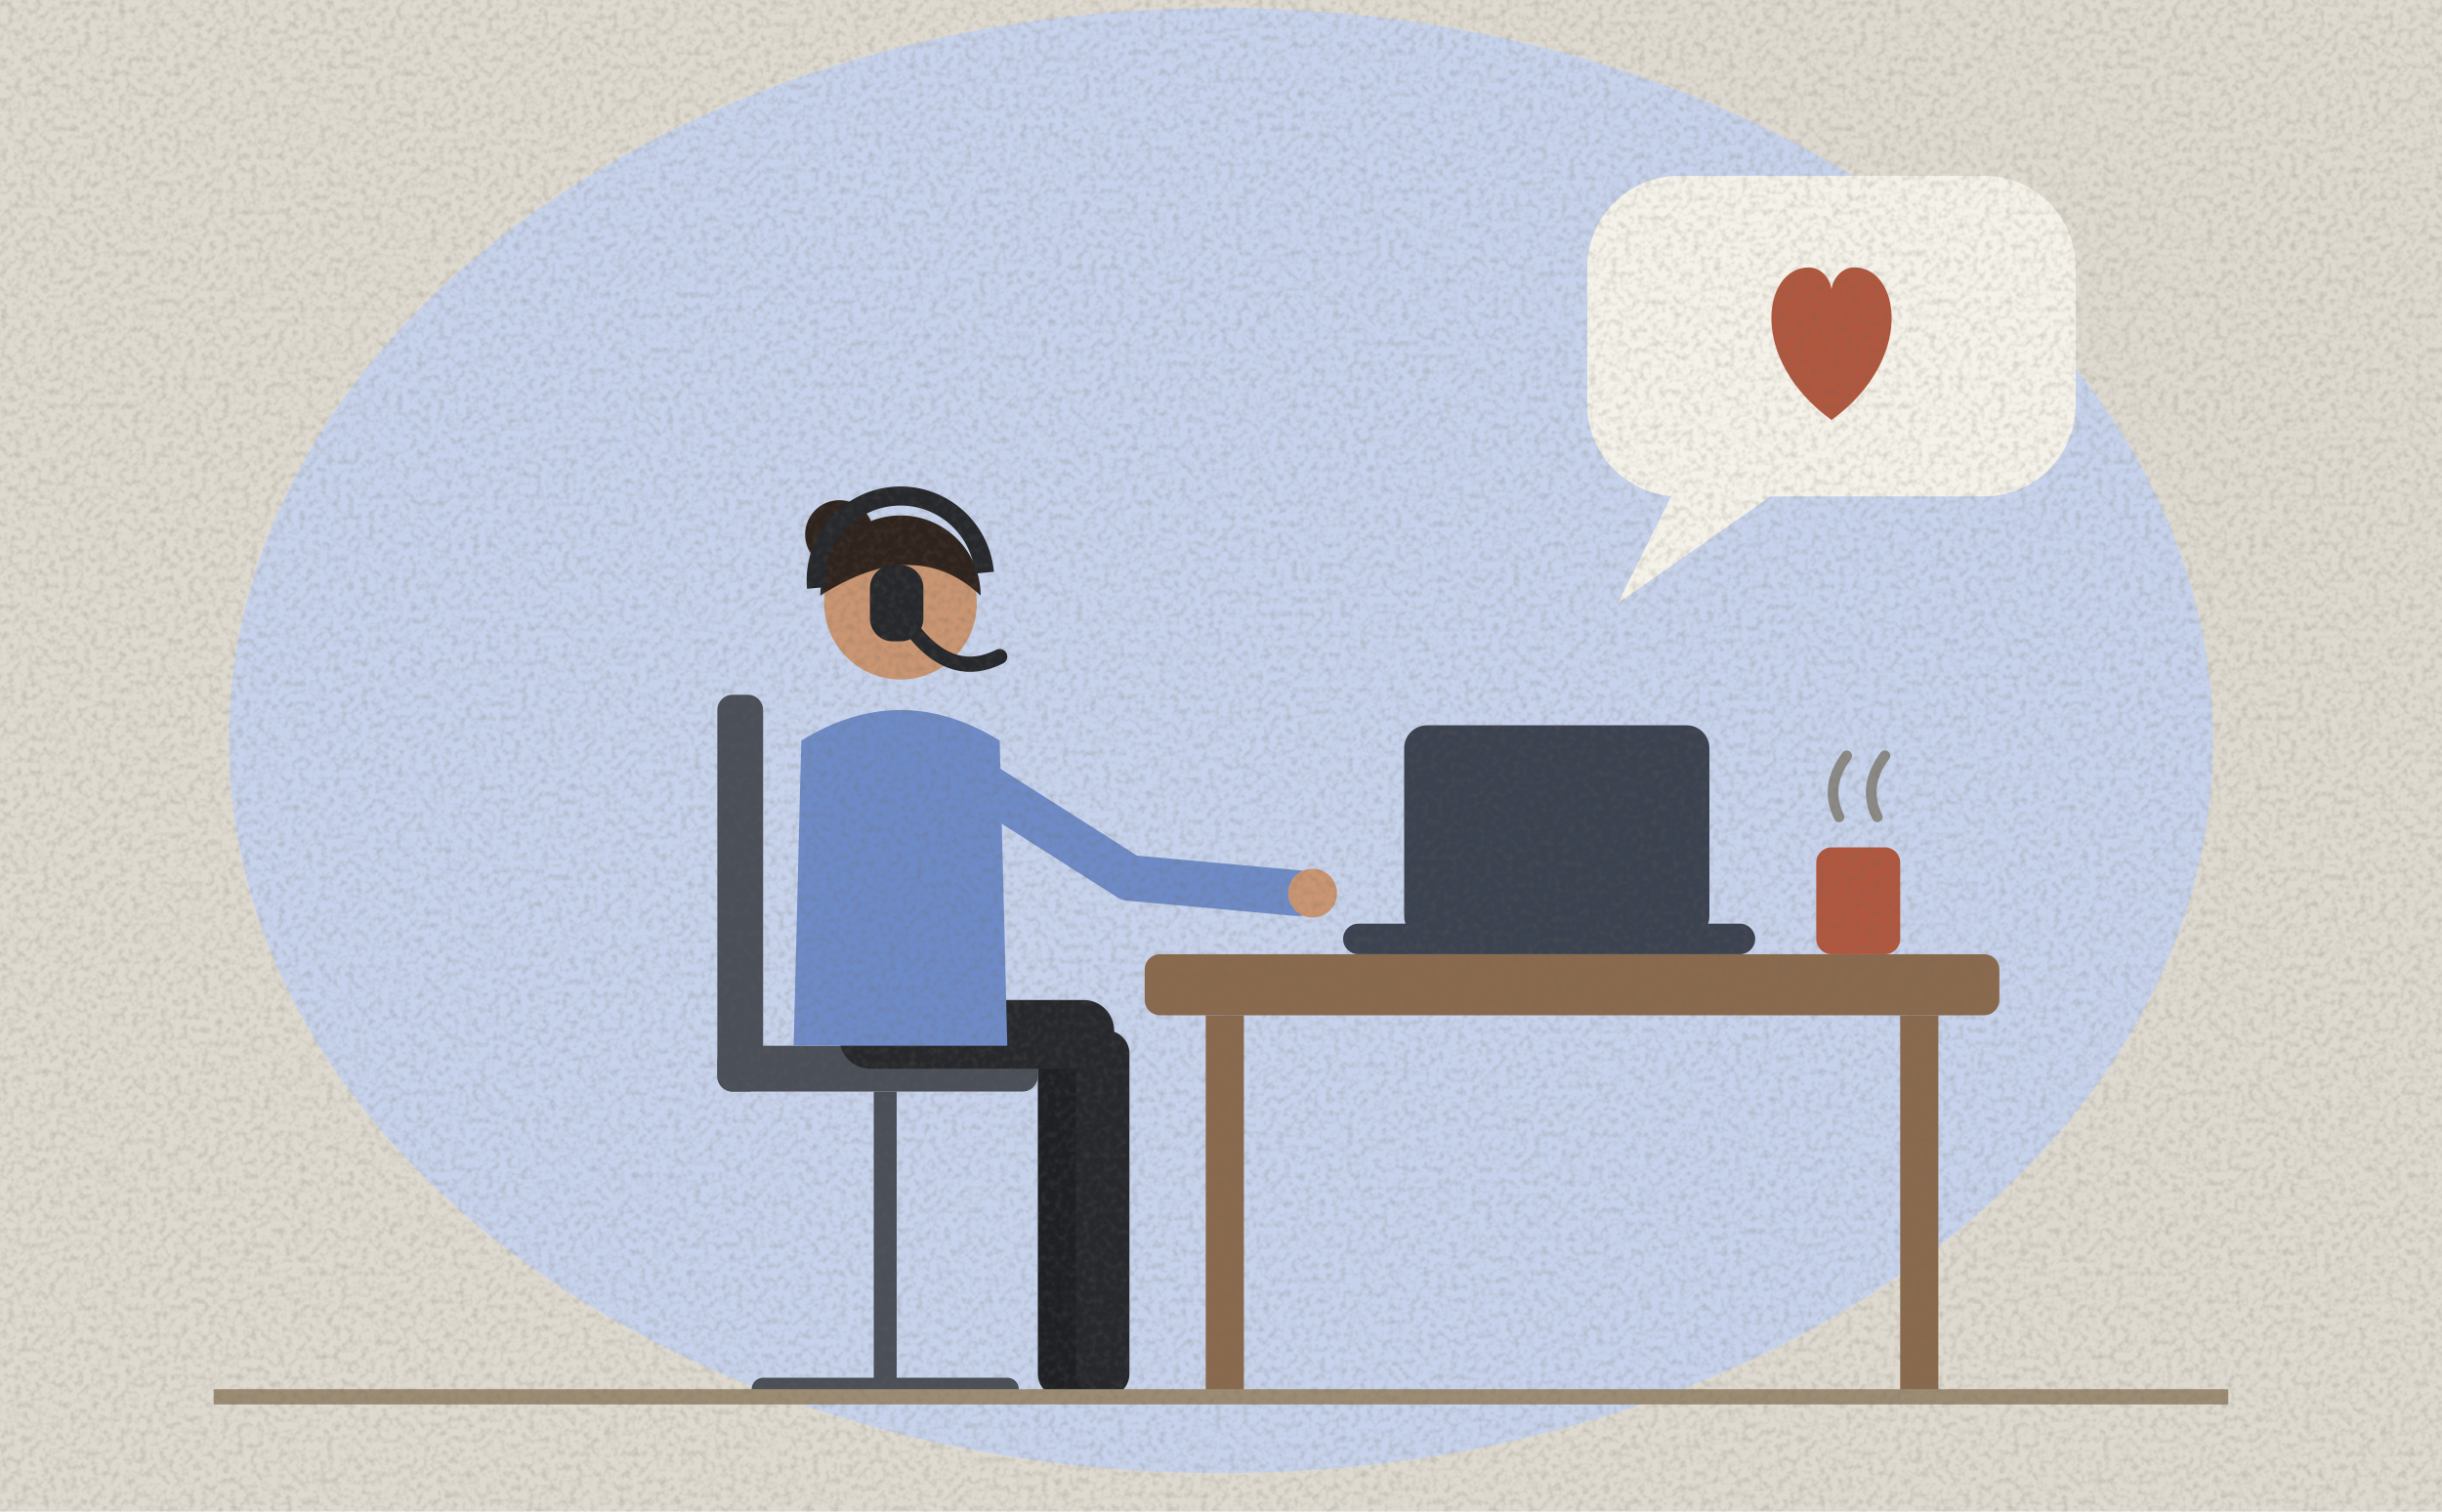
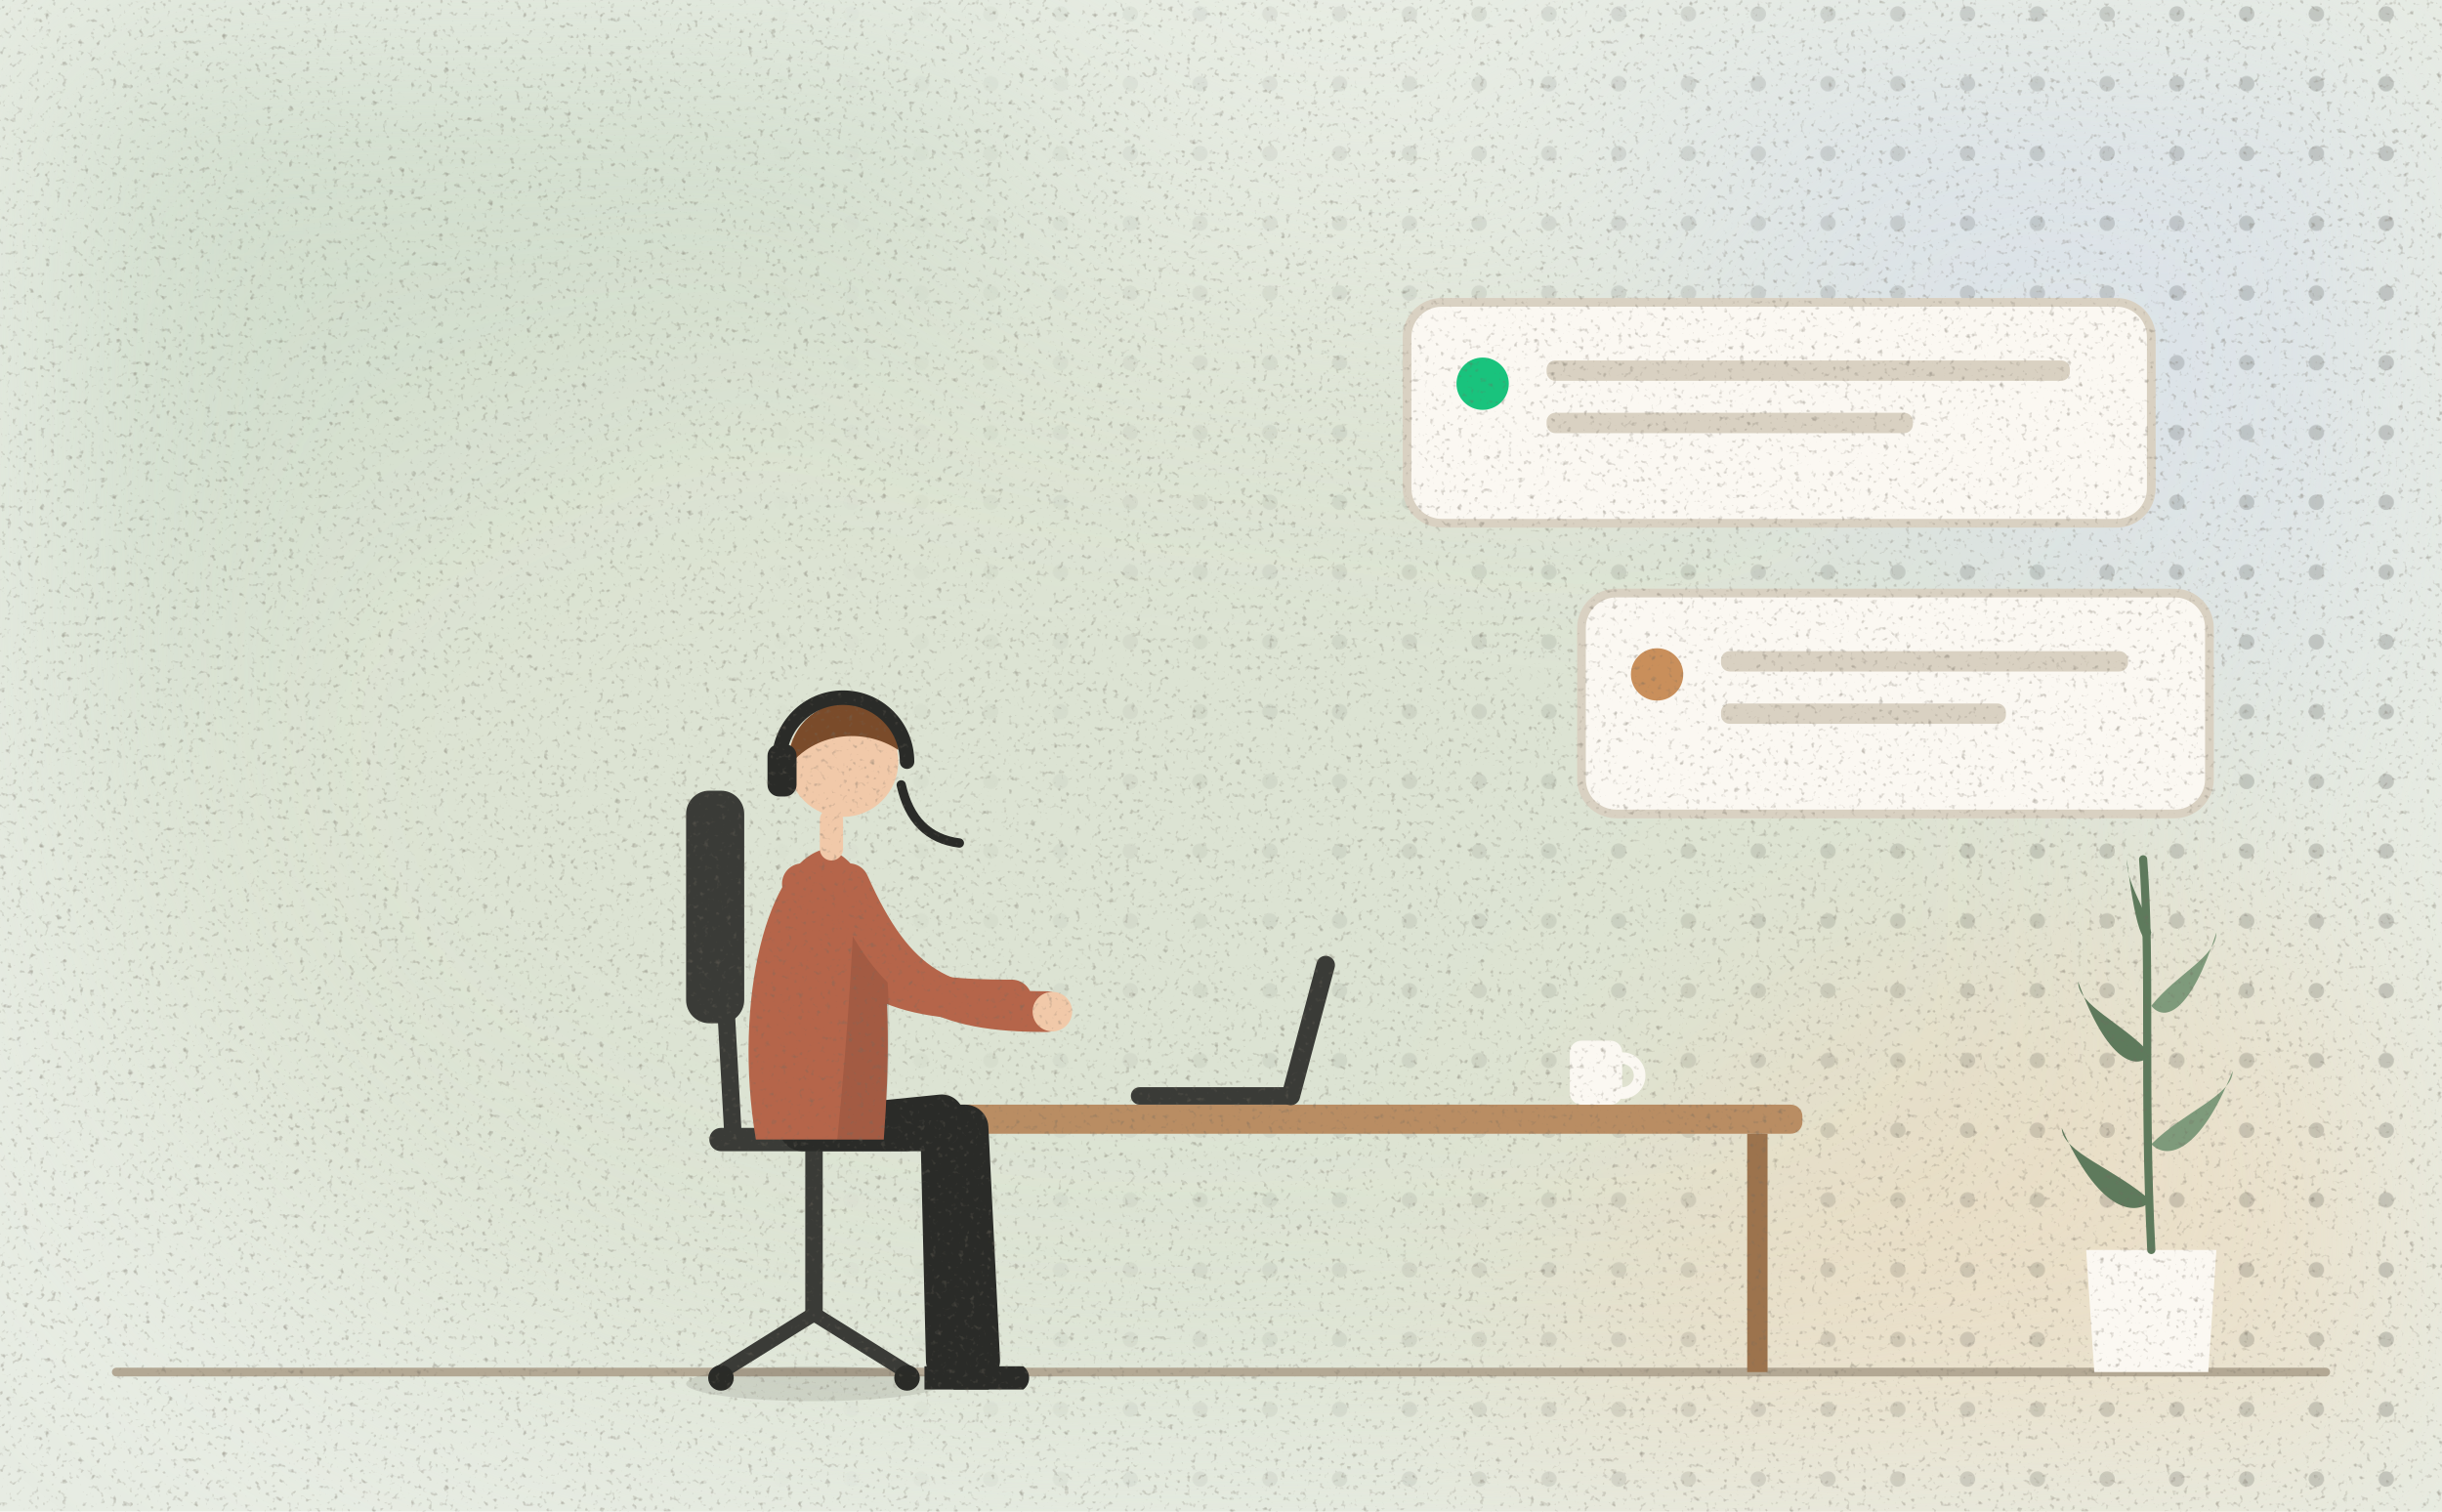
- <svg xmlns="http://www.w3.org/2000/svg" viewBox="0 0 420 260" width="420" height="260" role="img" aria-label="A person with a headset helping a customer at a desk">
-   <style>.g-float{animation:gfloat 5s ease-in-out infinite}.g-beat{animation:gbeat 2.2s ease-in-out infinite;transform-box:fill-box;transform-origin:center}.g-steam{animation:gsteam 2.8s ease-in-out infinite}@keyframes gfloat{0%,100%{transform:translateY(0)}50%{transform:translateY(-3px)}}@keyframes gbeat{0%,100%{transform:scale(1)}50%{transform:scale(1.12)}}@keyframes gsteam{0%{opacity:0;transform:translateY(4px)}40%{opacity:.9}100%{opacity:0;transform:translateY(-6px)}}@media (prefers-reduced-motion:reduce){*{animation:none!important}}</style>
-   <svg x="0" y="0" width="420" height="260" viewBox="0 0 320 260" preserveAspectRatio="xMidYMid slice">
-     <defs data-dc-tpl="81">
-       <filter data-dc-tpl="82" id="art-grain" x="0" y="0" width="100%" height="100%">
-         <feTurbulence data-dc-tpl="83" type="fractalNoise" baseFrequency="1.1" numOctaves="2" stitchTiles="stitch" />
-         <feColorMatrix data-dc-tpl="84" values="0 0 0 0 0.15 0 0 0 0 0.13 0 0 0 0 0.1 0.9 0 0 0 -0.38" />
-       </filter>
-     </defs>
-     <rect data-dc-tpl="85" width="320" height="260" fill="#DEDAD0" />
-     <ellipse data-dc-tpl="86" cx="160" cy="128" rx="130" ry="96" fill="#C7D3EC" />
-     <g data-dc-tpl="87" class="g-float">
-       <rect data-dc-tpl="88" x="208" y="54" width="64" height="42" rx="12" fill="#F5F2EA" />
-       <polygon data-dc-tpl="89" points="220,94 212,110 232,96" fill="#F5F2EA" />
-       <path data-dc-tpl="90" class="g-beat" d="M240 86 C229 78 231 66 237 66 C239 66 240 68 240 69 C240 68 241 66 243 66 C249 66 251 78 240 86 Z" fill="#B0573F" />
+ <svg xmlns="http://www.w3.org/2000/svg" viewBox="0 0 420 260" width="420" height="260">
+   <defs>
+     <filter id="atmb" x="-50%" y="-50%" width="200%" height="200%">
+       <feGaussianBlur stdDeviation="25.2" />
+     </filter>
+     <pattern id="atmd" width="12" height="12" patternUnits="userSpaceOnUse">
+       <circle cx="2.4" cy="2.4" r="1.33" fill="#2A2B28" />
+     </pattern>
+     <linearGradient id="atmf" x1="0" x2="1" y1="0" y2="0">
+       <stop offset="0.3" stop-color="#FFFFFF" stop-opacity="0" />
+       <stop offset="1" stop-color="#FFFFFF" stop-opacity="1" />
+     </linearGradient>
+     <mask id="atmm">
+       <rect width="420" height="260" fill="url(#atmf)" />
+     </mask>
+     <filter id="edf7" x="0" y="0" width="100%" height="100%">
+       <feTurbulence type="fractalNoise" baseFrequency="1.05" numOctaves="2" seed="49" stitchTiles="stitch" result="n" />
+       <feColorMatrix in="n" type="matrix" values="0 0 0 0 0.16  0 0 0 0 0.14  0 0 0 0 0.11  0 0 0 1.5 -0.92" />
+       <feComposite in2="SourceAlpha" operator="in" />
+     </filter>
+   </defs>
+   <g id="edx7">
+     <rect width="420" height="260" fill="#E7ECE3" />
+     <g filter="url(#atmb)">
+       <circle class="atm-drift" cx="50" cy="21" r="126" fill="#CFDCCB" opacity="0.9" />
+       <ellipse cx="200" cy="150" rx="184" ry="103" fill="#DCE3D3" />
+       <circle class="atm-drift" style="animation-delay: -7s" cx="395" cy="10" r="109" fill="#DCE3E8" />
+       <circle class="atm-drift" style="animation-delay: -12s" cx="361" cy="265" r="101" fill="#EBDCC0" opacity="0.8" />
    </g>
-     <rect data-dc-tpl="91" x="94" y="122" width="6" height="52" rx="2" fill="#4A4F58" />
-     <rect data-dc-tpl="92" x="94" y="168" width="42" height="6" rx="2" fill="#4A4F58" />
-     <line data-dc-tpl="93" x1="116" y1="174" x2="116" y2="212" stroke="#4A4F58" stroke-width="3" />
-     <line data-dc-tpl="94" x1="100" y1="213" x2="132" y2="213" stroke="#4A4F58" stroke-width="3" stroke-linecap="round" />
-     <rect data-dc-tpl="95" x="150" y="156" width="112" height="8" rx="2" fill="#8A6A4E" />
-     <rect data-dc-tpl="96" x="158" y="164" width="5" height="50" fill="#8A6A4E" />
-     <rect data-dc-tpl="97" x="249" y="164" width="5" height="50" fill="#8A6A4E" />
-     <rect data-dc-tpl="98" x="184" y="126" width="40" height="28" rx="3" fill="#3B4250" />
-     <rect data-dc-tpl="99" x="176" y="152" width="54" height="4" rx="2" fill="#3B4250" />
-     <rect data-dc-tpl="100" x="238" y="142" width="11" height="14" rx="2" fill="#B0573F" />
-     <path data-dc-tpl="101" class="g-steam" d="M241 138 Q239 134 242 130 M246 138 Q244 134 247 130" fill="none" stroke="#8A8985" stroke-width="1.4" stroke-linecap="round" />
-     <g data-dc-tpl="102" transform="translate(118 0)">
-       <rect data-dc-tpl="103" x="18" y="166" width="7" height="48" rx="3" fill="#1E2024" />
-       <rect data-dc-tpl="104" x="-8" y="162" width="36" height="9" rx="4" fill="#26282C" />
-       <rect data-dc-tpl="105" x="23" y="166" width="7" height="48" rx="3" fill="#26282C" />
-       <path data-dc-tpl="106" d="M-13 128 Q0 120 13 128 L14 168 L-14 168 Z" fill="#6E8BC7" />
-       <path data-dc-tpl="107" d="M8 132 L30 146 L52 148" fill="none" stroke="#6E8BC7" stroke-width="6" stroke-linecap="round" stroke-linejoin="round" />
-       <circle data-dc-tpl="108" cx="54" cy="148" r="3.2" fill="#C99572" />
-       <circle data-dc-tpl="109" cx="0" cy="110" r="10" fill="#C99572" />
-       <path data-dc-tpl="110" d="M-10.5 109 A10.5 10.5 0 0 1 10.5 109 Q2 101 -10.5 109 Z" fill="#2E231D" />
-       <circle data-dc-tpl="111" cx="-8" cy="101" r="4.5" fill="#2E231D" />
-       <path data-dc-tpl="112" d="M-11 108 A11 11 0 0 1 11 106" fill="none" stroke="#26282C" stroke-width="2.5" />
-       <rect data-dc-tpl="113" x="-4" y="105" width="7" height="10" rx="3" fill="#26282C" />
-       <path data-dc-tpl="114" d="M2 114 Q7 120 13 117" fill="none" stroke="#26282C" stroke-width="2" stroke-linecap="round" />
+     <rect width="420" height="260" fill="url(#atmd)" opacity="0.2" mask="url(#atmm)" />
+     <rect x="242" y="52" width="128" height="38" rx="6" fill="#FBF8F2" stroke="#D9D1C2" stroke-width="1.5" />
+     <rect x="266" y="62" width="90.0" height="3.5" rx="1.5" fill="#D9D1C2" />
+     <rect x="266" y="71" width="63" height="3.5" rx="1.5" fill="#D9D1C2" />
+     <circle cx="255" cy="66" r="4.5" fill="#19C37D" />
+     <rect x="272" y="102" width="108" height="38" rx="6" fill="#FBF8F2" stroke="#D9D1C2" stroke-width="1.5" />
+     <rect x="296" y="112" width="70.0" height="3.5" rx="1.5" fill="#D9D1C2" />
+     <rect x="296" y="121" width="49.0" height="3.5" rx="1.5" fill="#D9D1C2" />
+     <circle cx="285" cy="116" r="4.5" fill="#C98F5B" />
+     <path d="M20 236 H400" fill="none" stroke="#B3A894" stroke-width="1.5" stroke-linecap="round" stroke-linejoin="round" />
+     <rect x="160" y="190" width="150" height="5" rx="2" fill="#B98D63" />
+     <rect x="166" y="195" width="3.5" height="41" rx="0" fill="#9C734D" />
+     <rect x="300.5" y="195" width="3.5" height="41" rx="0" fill="#9C734D" />
+     <path d="M196 188.5 H222" fill="none" stroke="#3A3B37" stroke-width="3" stroke-linecap="round" stroke-linejoin="round" />
+     <path d="M222 188.5 L228 166" fill="none" stroke="#3A3B37" stroke-width="3.2" stroke-linecap="round" stroke-linejoin="round" />
+     <rect x="270" y="179" width="9" height="11" rx="2" fill="#FBF8F2" />
+     <path d="M279 182 a3 3 0 0 1 0 6" fill="none" stroke="#FBF8F2" stroke-width="2" stroke-linecap="round" stroke-linejoin="round" />
+     <g transform="translate(140 236) scale(1 1)">
+       <path d="M-14 -42 L-17 -96" fill="none" stroke="#3A3B37" stroke-width="3" stroke-linecap="round" stroke-linejoin="round" />
+       <rect x="-22" y="-100" width="10" height="40" rx="4" fill="#3A3B37" />
+       <path d="M-16 -40 H16" fill="none" stroke="#3A3B37" stroke-width="4" stroke-linecap="round" stroke-linejoin="round" />
+       <path d="M0 -38 V-10" fill="none" stroke="#3A3B37" stroke-width="3" stroke-linecap="round" stroke-linejoin="round" />
+       <path d="M-16 0 L0 -10 L16 0" fill="none" stroke="#3A3B37" stroke-width="2.5" stroke-linecap="round" stroke-linejoin="round" />
+       <circle cx="-16" cy="1" r="2.2" fill="#2A2B28" />
+       <circle cx="16" cy="1" r="2.2" fill="#2A2B28" />
+       <ellipse cx="0" cy="2" rx="22" ry="3" fill="rgba(42,43,40,.12)" />
+       <path d="M-2 -84 C 6 -66 16 -64 34 -64" fill="none" stroke="#B5654A" stroke-width="7" stroke-linecap="round" stroke-linejoin="round" />
+       <path d="M-2 -42 L26 -42 L28 -2" fill="none" stroke="#2A2B28" stroke-width="8" stroke-linecap="round" stroke-linejoin="round" />
+       <path d="M24 -1 h12 a2.5 2.5 0 0 1 0 4 h-12 z" fill="#2A2B28" />
+       <path d="M2 -42 L22 -44 L23 -2" fill="none" stroke="#2A2B28" stroke-width="7.5" stroke-linecap="round" stroke-linejoin="round" />
+       <path d="M19 -1 h11 a2.5 2.5 0 0 1 0 4 h-11 z" fill="#2A2B28" />
+       <path d="M-10 -40 C -14 -64 -8 -88 2 -90 C 12 -88 14 -66 12 -40 Z" fill="#B5654A" />
+       <path d="M4 -40 C 6 -60 7 -78 7 -86 C 13 -80 14 -62 12 -40 Z" fill="rgba(0,0,0,.10)" />
+       <path d="M3 -90 V-95" fill="none" stroke="#F1C9A9" stroke-width="4" stroke-linecap="round" stroke-linejoin="round" />
+       <circle cx="5" cy="-105" r="9.5" fill="#F1C9A9" />
+       <path d="M-4.5 -104 C -4.5 -118.5 15.5 -118.5 14.5 -107 C 8.5 -111 0 -110 -4.5 -104 Z" fill="#7A4B2A" />
+       <path d="M-6 -105 a 11 11 0 0 1 22 0" fill="none" stroke="#2A2B28" stroke-width="2.5" stroke-linecap="round" stroke-linejoin="round" />
+       <rect x="-8" y="-108" width="5" height="9" rx="2" fill="#2A2B28" />
+       <path d="M15 -101 q 2 9 10 10" fill="none" stroke="#2A2B28" stroke-width="1.6" stroke-linecap="round" stroke-linejoin="round" />
+       <path d="M6 -84 C 14 -66 22 -62 40 -62" fill="none" stroke="#B5654A" stroke-width="7" stroke-linecap="round" stroke-linejoin="round" />
+       <circle cx="41" cy="-62" r="3.4" fill="#F1C9A9" />
    </g>
-     <line data-dc-tpl="115" x1="28" y1="214" x2="292" y2="214" stroke="#9C8C74" stroke-width="2" />
-     <rect data-dc-tpl="116" width="320" height="260" filter="url(#art-grain)" opacity="0.55" />
-   </svg>
+     <g transform="translate(370 236) scale(0.7 0.7)">
+       <path d="M-14 0 L14 0 L16 -30 L-16 -30 Z" fill="#FBF8F2" />
+       <path d="M0 -30 C -4 -60 -2 -90 0 -120" fill="none" />
+       <path d="M0 -42 C -8.8 -50 -22 -54 -22 -60 C -13.2 -40 -4.4 -38 0 -42 Z" fill="#5E7A5C" />
+       <path d="M0 -56 C 8.0 -64 20 -68 20 -74 C 12.0 -54 4.0 -52 0 -56 Z" fill="#7E9A7B" />
+       <path d="M0 -78 C -7.2 -86 -18 -90 -18 -96 C -10.8 -76 -3.6 -74 0 -78 Z" fill="#5E7A5C" />
+       <path d="M0 -90 C 6.4 -98 16 -102 16 -108 C 9.6 -88 3.2 -86 0 -90 Z" fill="#7E9A7B" />
+       <path d="M0 -108 C -2.4 -116 -6 -120 -6 -126 C -3.6 -106 -1.2 -104 0 -108 Z" fill="#5E7A5C" />
+       <path d="M0 -30 C -2 -70 0 -100 -2 -126" fill="none" stroke="#5E7A5C" stroke-width="2" stroke-linecap="round" stroke-linejoin="round" />
+     </g>
+   </g>
+   <use href="#edx7" filter="url(#edf7)" />
</svg>
